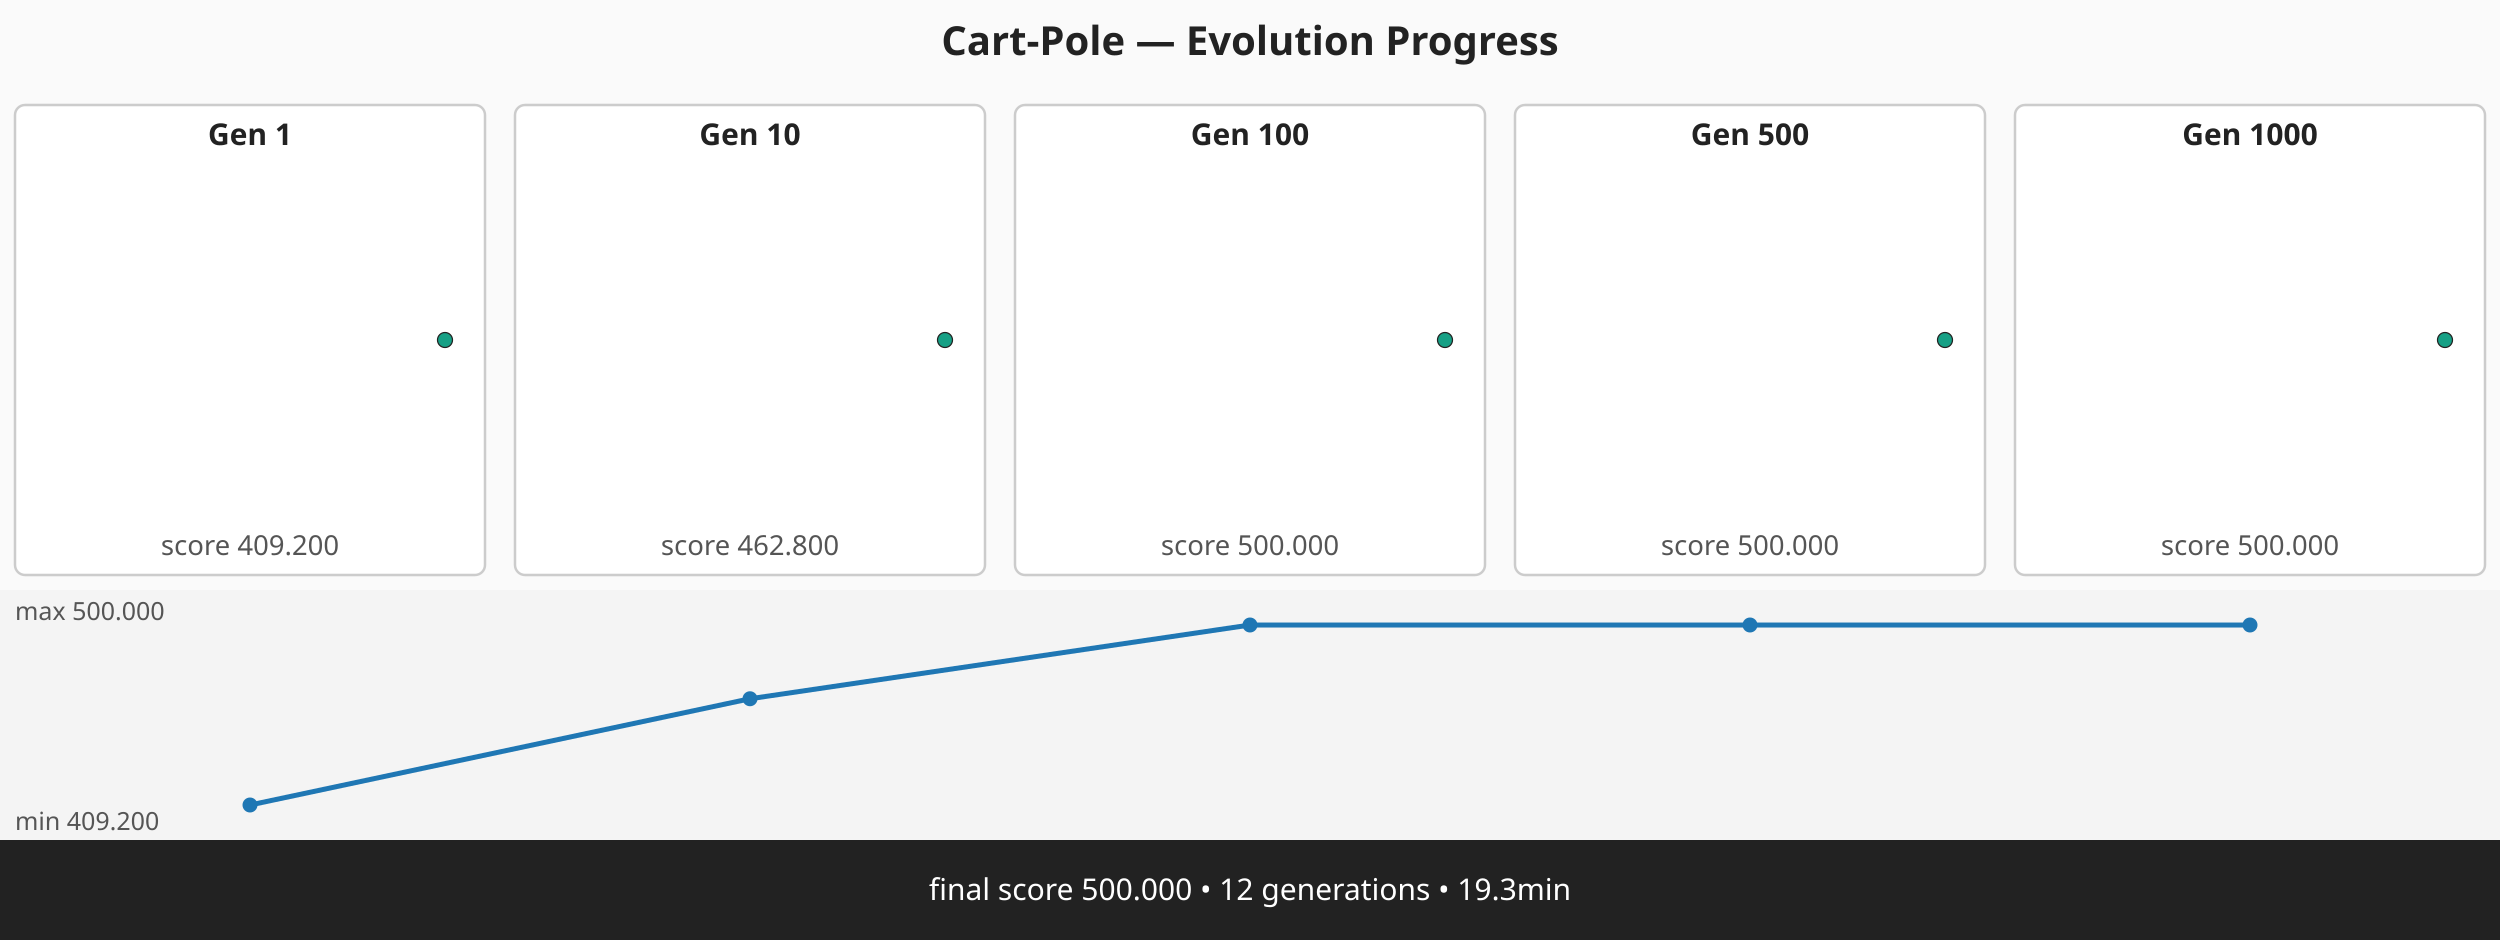
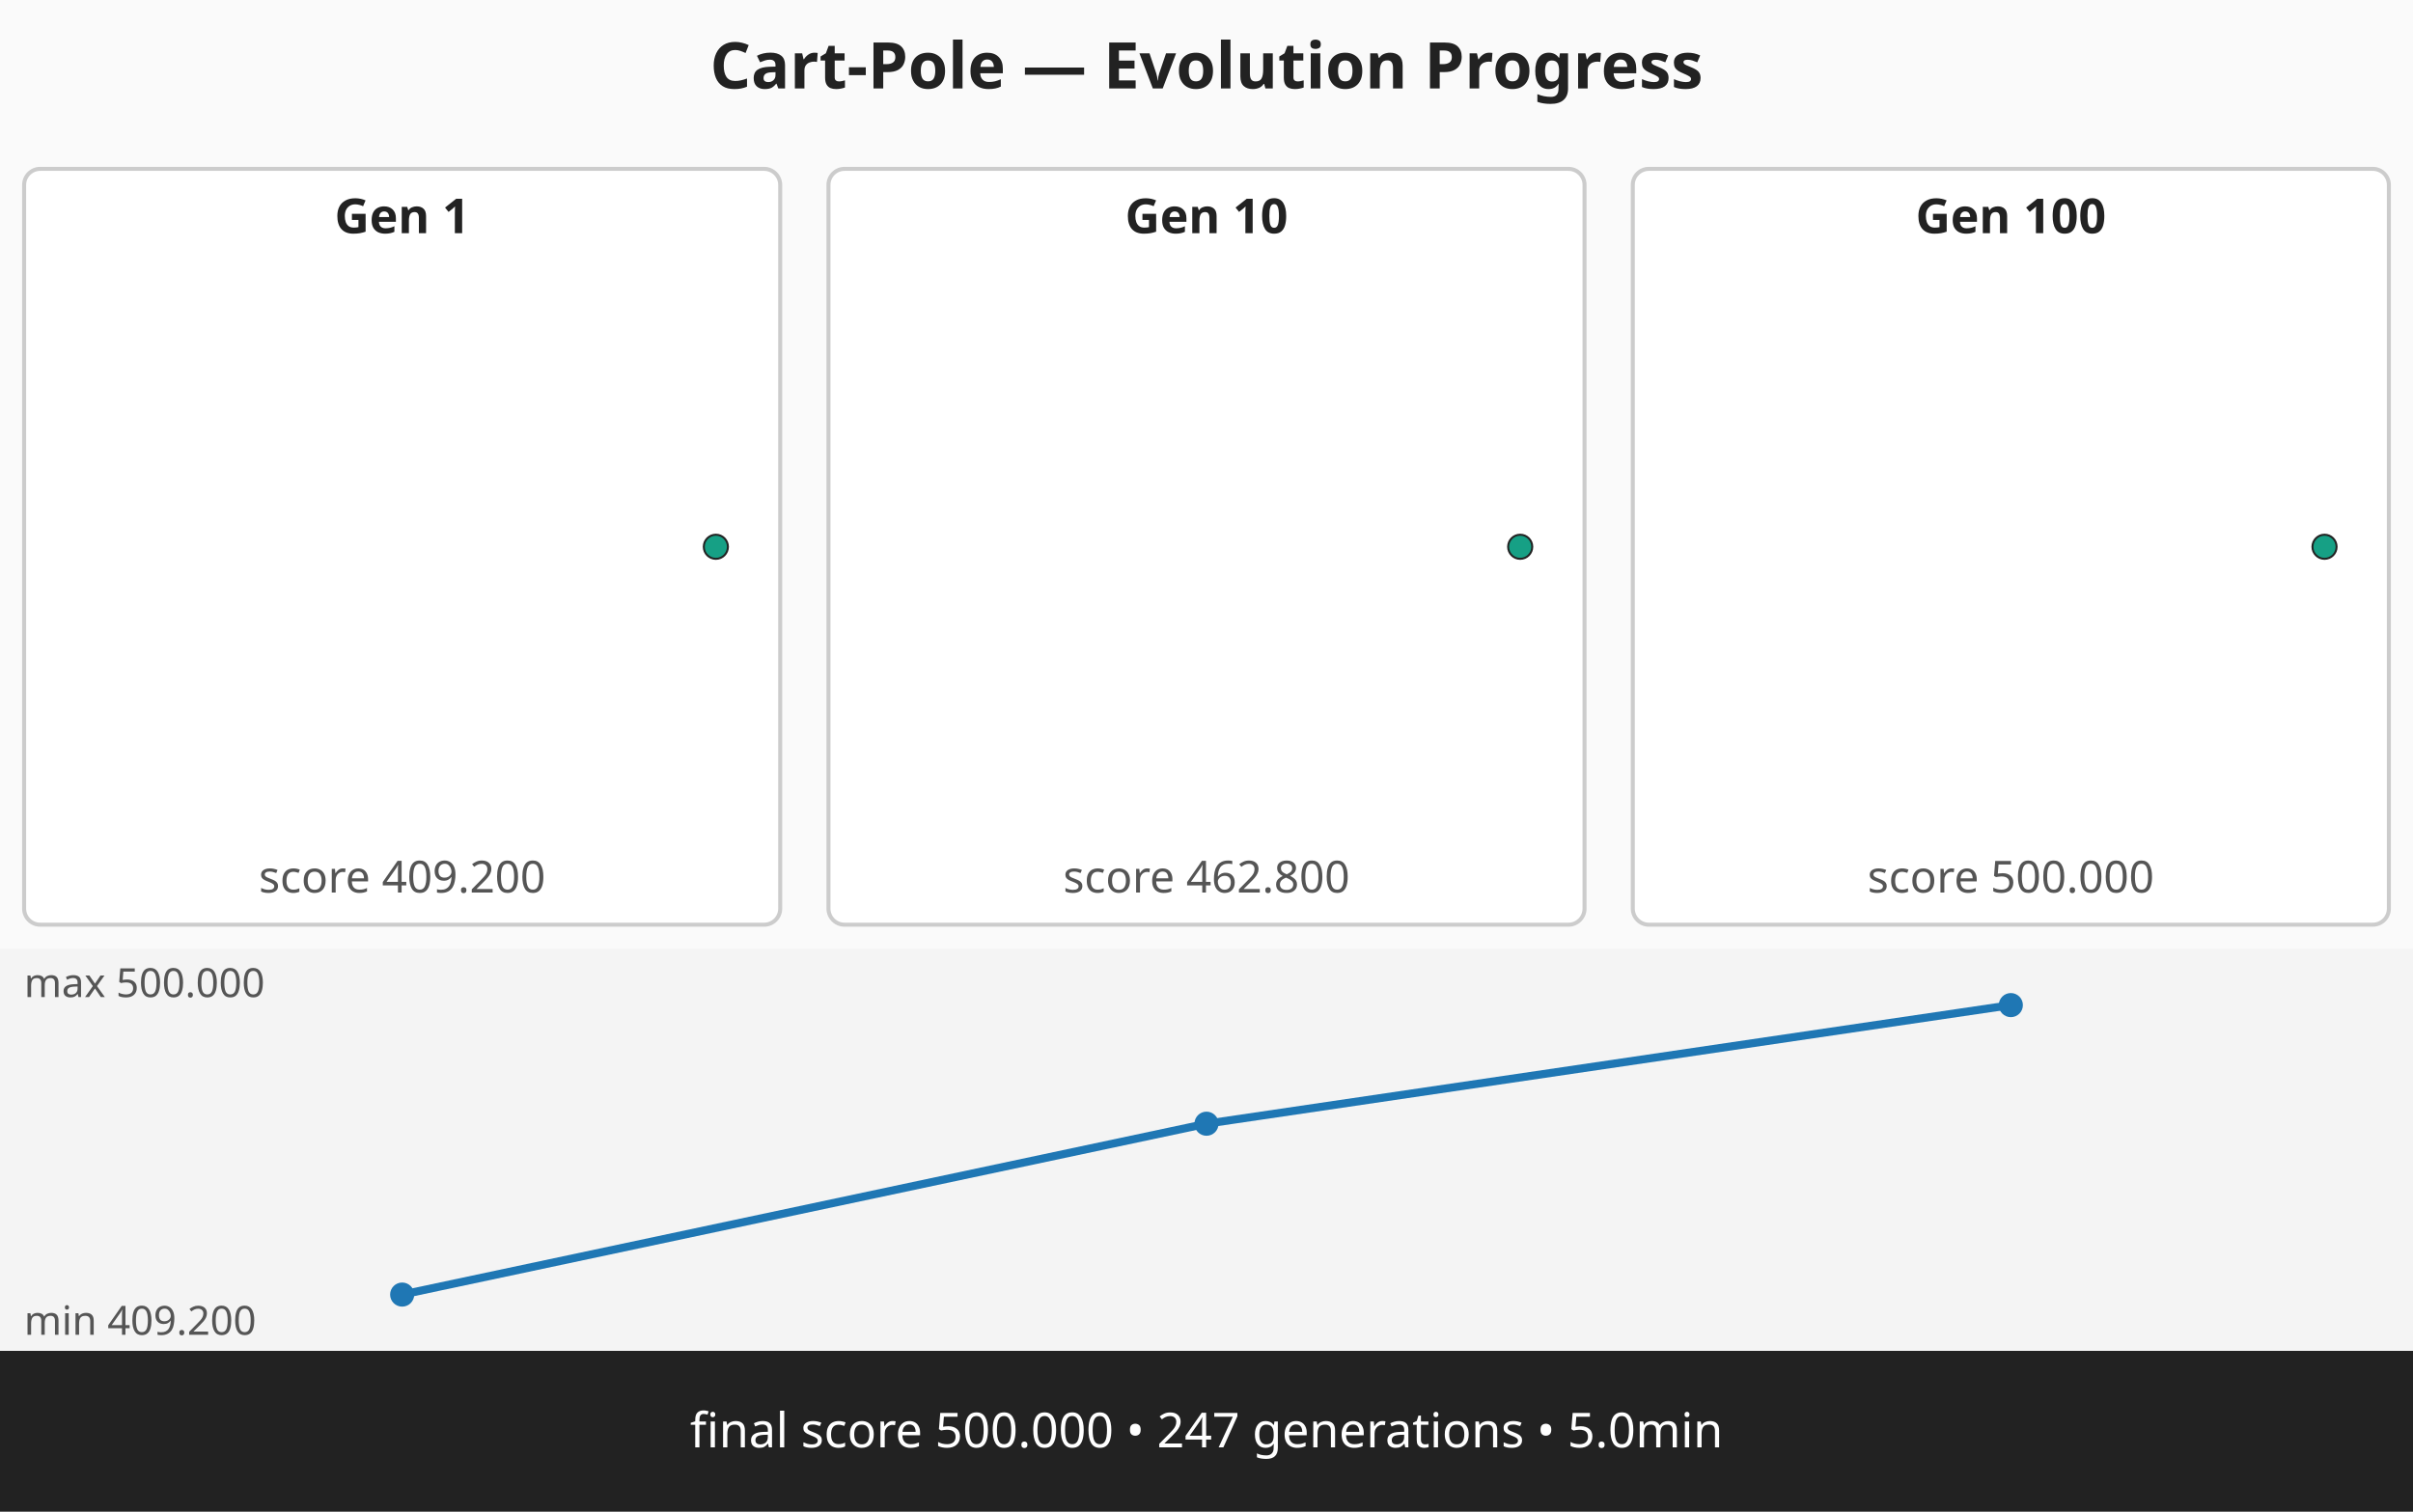
- <svg xmlns="http://www.w3.org/2000/svg" viewBox="0 0 1000 376" width="1000" height="376" role="img" aria-label="Cart-Pole — Evolution Progress multi-panel strip">
-   <rect width="1000" height="376" fill="#fafafa" />
-   <text x="500" y="22" text-anchor="middle" font-family="sans-serif" font-size="16" font-weight="bold" fill="#222">Cart-Pole — Evolution Progress</text>
+ <svg xmlns="http://www.w3.org/2000/svg" viewBox="0 0 600 376" width="600" height="376" role="img" aria-label="Cart-Pole — Evolution Progress multi-panel strip">
+   <rect width="600" height="376" fill="#fafafa" />
+   <text x="300" y="22" text-anchor="middle" font-family="sans-serif" font-size="16" font-weight="bold" fill="#222">Cart-Pole — Evolution Progress</text>
  <g class="panel" data-generation="1" data-index="0">
    <rect x="6" y="42" width="188" height="188" fill="#ffffff" stroke="#cccccc" stroke-width="1" rx="4">
-       <animate attributeName="fill" values="#ffffff;#fff7c2;#ffffff" begin="0.00s" dur="0.60s" repeatCount="indefinite" repeatDur="3.00s" />
+       <animate attributeName="fill" values="#ffffff;#fff7c2;#ffffff" begin="0.00s" dur="0.60s" repeatCount="indefinite" repeatDur="1.80s" />
    </rect>
    <text x="100" y="58" text-anchor="middle" font-family="sans-serif" font-size="12" font-weight="bold" fill="#222">Gen 1</text>
    <text x="100" y="222" text-anchor="middle" font-family="sans-serif" font-size="11" fill="#555">score 409.200</text>
    <circle cx="178" cy="136" r="3" fill="#16a085" stroke="#222" stroke-width="0.5" />
  </g>
  <g class="panel" data-generation="10" data-index="1">
    <rect x="206" y="42" width="188" height="188" fill="#ffffff" stroke="#cccccc" stroke-width="1" rx="4">
-       <animate attributeName="fill" values="#ffffff;#fff7c2;#ffffff" begin="0.60s" dur="0.60s" repeatCount="indefinite" repeatDur="3.00s" />
+       <animate attributeName="fill" values="#ffffff;#fff7c2;#ffffff" begin="0.60s" dur="0.60s" repeatCount="indefinite" repeatDur="1.80s" />
    </rect>
    <text x="300" y="58" text-anchor="middle" font-family="sans-serif" font-size="12" font-weight="bold" fill="#222">Gen 10</text>
    <text x="300" y="222" text-anchor="middle" font-family="sans-serif" font-size="11" fill="#555">score 462.800</text>
    <circle cx="378" cy="136" r="3" fill="#16a085" stroke="#222" stroke-width="0.5" />
  </g>
  <g class="panel" data-generation="100" data-index="2">
    <rect x="406" y="42" width="188" height="188" fill="#ffffff" stroke="#cccccc" stroke-width="1" rx="4">
-       <animate attributeName="fill" values="#ffffff;#fff7c2;#ffffff" begin="1.20s" dur="0.60s" repeatCount="indefinite" repeatDur="3.00s" />
+       <animate attributeName="fill" values="#ffffff;#fff7c2;#ffffff" begin="1.20s" dur="0.60s" repeatCount="indefinite" repeatDur="1.80s" />
    </rect>
    <text x="500" y="58" text-anchor="middle" font-family="sans-serif" font-size="12" font-weight="bold" fill="#222">Gen 100</text>
    <text x="500" y="222" text-anchor="middle" font-family="sans-serif" font-size="11" fill="#555">score 500.000</text>
    <circle cx="578" cy="136" r="3" fill="#16a085" stroke="#222" stroke-width="0.5" />
  </g>
-   <g class="panel" data-generation="500" data-index="3">
-     <rect x="606" y="42" width="188" height="188" fill="#ffffff" stroke="#cccccc" stroke-width="1" rx="4">
-       <animate attributeName="fill" values="#ffffff;#fff7c2;#ffffff" begin="1.80s" dur="0.60s" repeatCount="indefinite" repeatDur="3.00s" />
-     </rect>
-     <text x="700" y="58" text-anchor="middle" font-family="sans-serif" font-size="12" font-weight="bold" fill="#222">Gen 500</text>
-     <text x="700" y="222" text-anchor="middle" font-family="sans-serif" font-size="11" fill="#555">score 500.000</text>
-     <circle cx="778" cy="136" r="3" fill="#16a085" stroke="#222" stroke-width="0.5" />
-   </g>
-   <g class="panel" data-generation="1000" data-index="4">
-     <rect x="806" y="42" width="188" height="188" fill="#ffffff" stroke="#cccccc" stroke-width="1" rx="4">
-       <animate attributeName="fill" values="#ffffff;#fff7c2;#ffffff" begin="2.40s" dur="0.60s" repeatCount="indefinite" repeatDur="3.00s" />
-     </rect>
-     <text x="900" y="58" text-anchor="middle" font-family="sans-serif" font-size="12" font-weight="bold" fill="#222">Gen 1000</text>
-     <text x="900" y="222" text-anchor="middle" font-family="sans-serif" font-size="11" fill="#555">score 500.000</text>
-     <circle cx="978" cy="136" r="3" fill="#16a085" stroke="#222" stroke-width="0.5" />
-   </g>
  <g class="progression" data-min="409.200" data-max="500.000">
-     <rect x="0" y="236" width="1000" height="100" fill="#f4f4f4" />
-     <polyline class="score-progression" fill="none" stroke="#1f77b4" stroke-width="2" points="100,322 300,279.5 500,250 700,250 900,250" />
+     <rect x="0" y="236" width="600" height="100" fill="#f4f4f4" />
+     <polyline class="score-progression" fill="none" stroke="#1f77b4" stroke-width="2" points="100,322 300,279.5 500,250" />
    <circle cx="100" cy="322" r="3" fill="#1f77b4" />
    <circle cx="300" cy="279.5" r="3" fill="#1f77b4" />
    <circle cx="500" cy="250" r="3" fill="#1f77b4" />
-     <circle cx="700" cy="250" r="3" fill="#1f77b4" />
-     <circle cx="900" cy="250" r="3" fill="#1f77b4" />
    <text x="6" y="248" font-family="sans-serif" font-size="10" fill="#555">max 500.000</text>
    <text x="6" y="332" font-family="sans-serif" font-size="10" fill="#555">min 409.200</text>
  </g>
  <g class="caption">
-     <rect x="0" y="336" width="1000" height="40" fill="#222222" />
-     <text x="500" y="360" text-anchor="middle" font-family="sans-serif" font-size="12" fill="#ffffff">final score 500.000 • 12 generations • 19.3min</text>
+     <rect x="0" y="336" width="600" height="40" fill="#222222" />
+     <text x="300" y="360" text-anchor="middle" font-family="sans-serif" font-size="12" fill="#ffffff">final score 500.000 • 247 generations • 5.0min</text>
  </g>
</svg>
